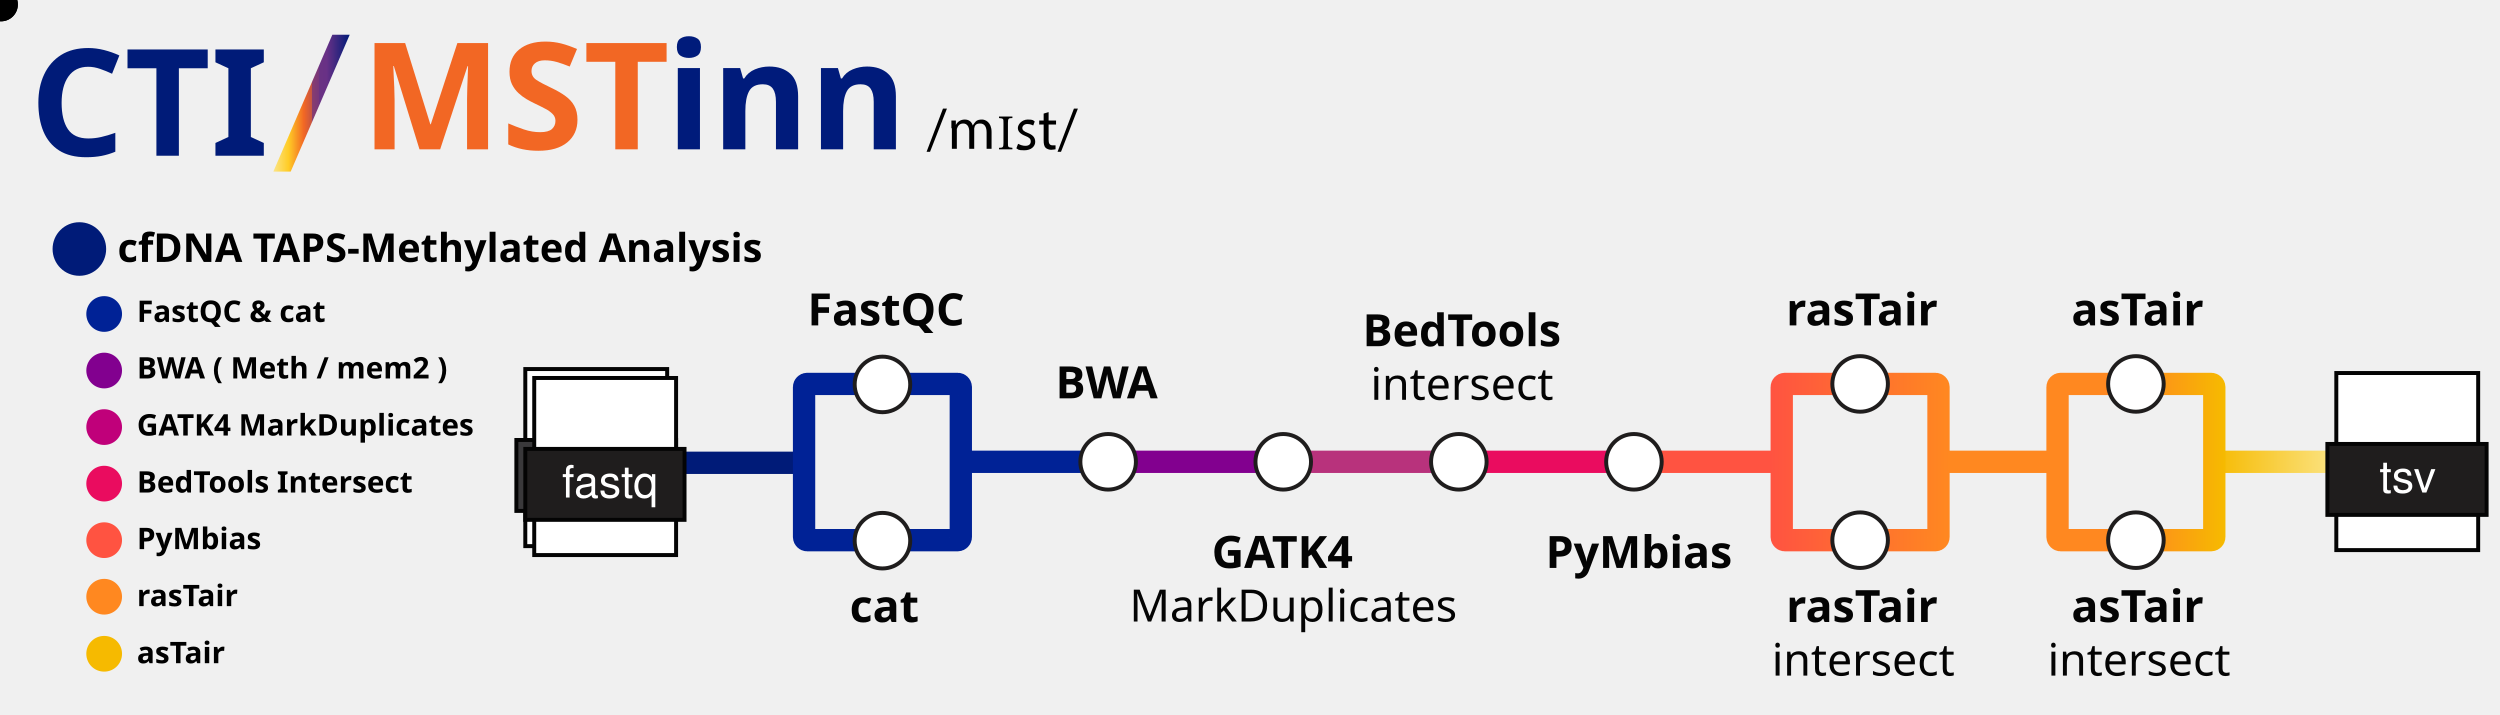
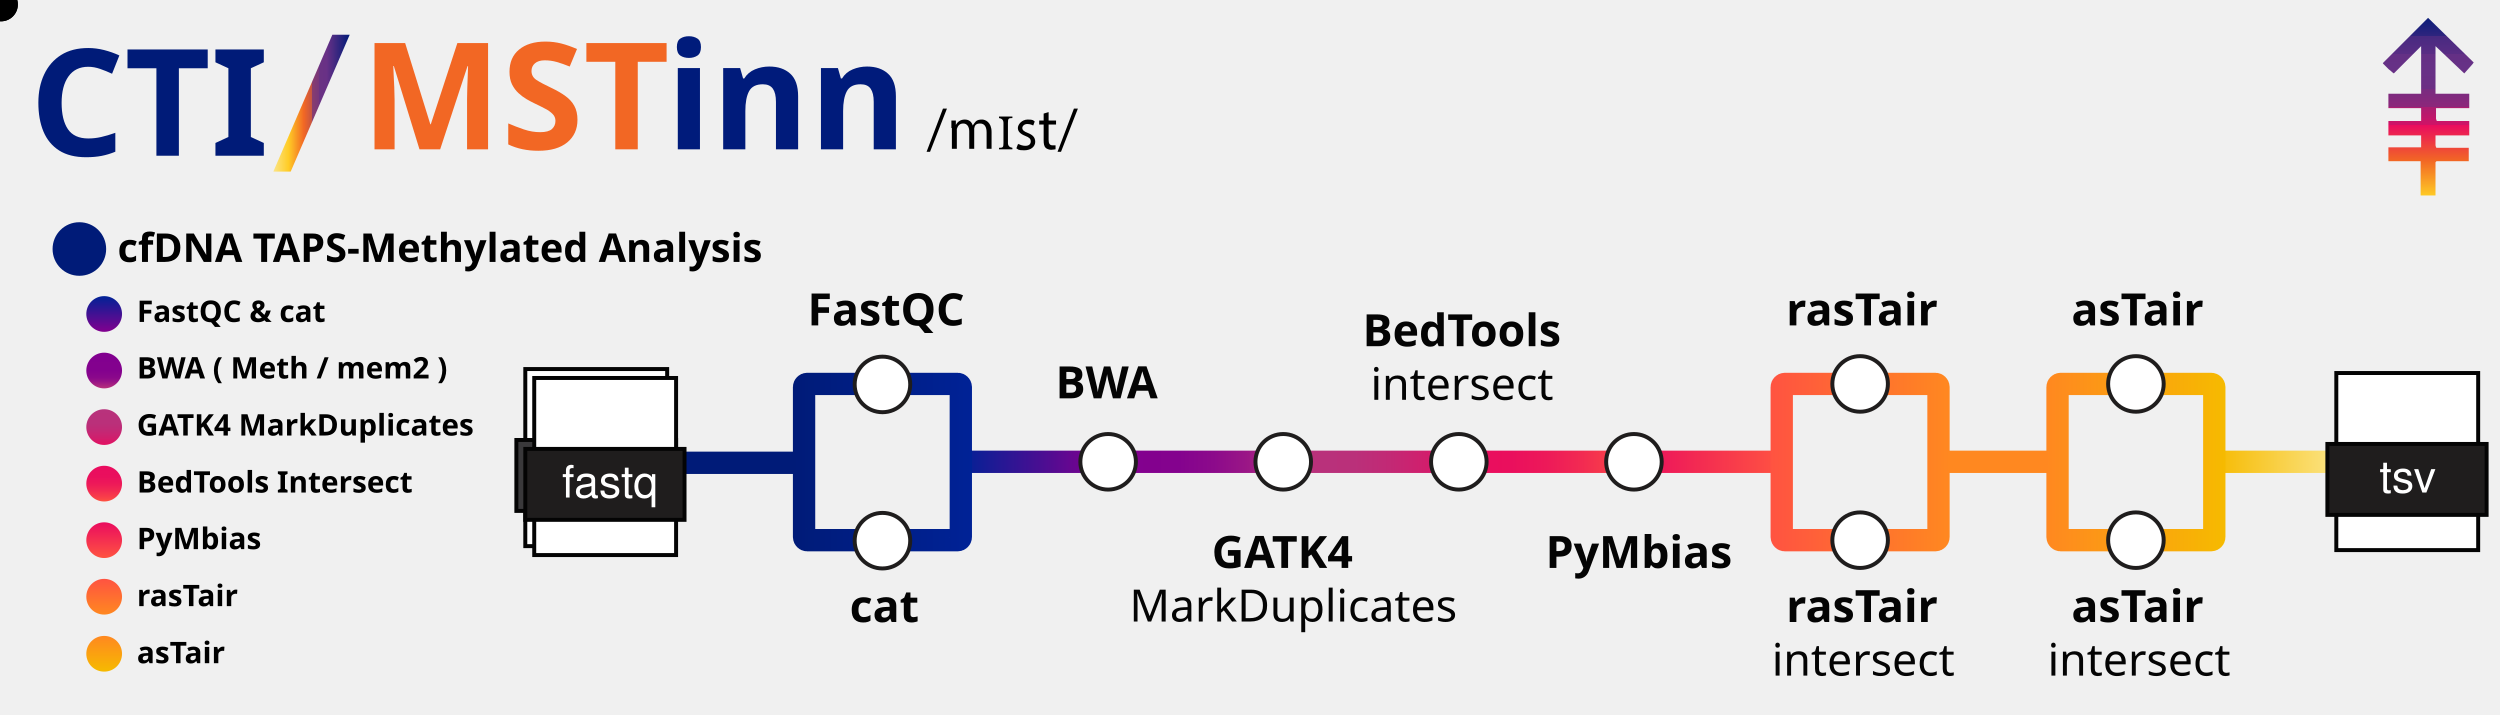
<svg xmlns="http://www.w3.org/2000/svg" id="Layer_1" version="1.1" viewBox="0 0 504 144">
  <defs>
    <style>
      .st0 {
-         fill: #ff8820;
-       }
- 
-       .st1 {
-         fill: #002296;
-       }
- 
-       .st2 {
        stroke: #ff8820;
      }

-       .st2, .st3, .st4, .st5, .st6, .st7, .st8, .st9, .st10, .st11, .st12, .st13, .st14 {
+       .st0, .st1, .st2, .st3, .st4, .st5, .st6, .st7, .st8, .st9, .st10, .st11, .st12, .st13 {
        stroke-miterlimit: 28.4;
      }

-       .st2, .st3, .st5, .st6, .st7, .st8, .st9, .st10, .st11, .st12, .st13, .st14 {
+       .st0, .st2, .st3, .st4, .st5, .st6, .st7, .st8, .st9, .st10, .st11, .st12, .st13 {
        fill: none;
      }

-       .st2, .st3, .st5, .st6, .st9, .st10, .st11, .st12, .st13, .st14 {
+       .st0, .st2, .st3, .st4, .st7, .st8, .st9, .st10, .st11, .st12, .st13 {
        stroke-width: 4.5px;
      }

+       .st14 {
+         fill: url(#linear-gradient2);
+       }
+ 
      .st15 {
+         fill: url(#linear-gradient1);
+       }
+ 
+       .st16 {
        fill: url(#linear-gradient3);
      }

-       .st16 {
+       .st17 {
+         fill: url(#linear-gradient6);
+       }
+ 
+       .st18 {
+         fill: url(#linear-gradient5);
+       }
+ 
+       .st19 {
+         fill: url(#linear-gradient4);
+       }
+ 
+       .st20 {
        font-size: 8px;
      }

-       .st16, .st17, .st18, .st19, .st20, .st21, .st22, .st23, .st24, .st25 {
+       .st20, .st21, .st22, .st23, .st24, .st25, .st26, .st27, .st28, .st29 {
        isolation: isolate;
      }

-       .st16, .st20, .st22, .st23, .st24, .st25 {
+       .st20, .st24, .st26, .st27, .st28, .st29 {
        font-family: MavenPro-Bold, 'Maven Pro';
        font-weight: 700;
      }

+       .st30 {
+         fill: url(#linear-gradient16);
+       }
+ 
+       .st31 {
+         fill: url(#linear-gradient17);
+       }
+ 
+       .st32, .st24 {
+         fill: #001b78;
+       }
+ 
+       .st21 {
+         font-family: MavenPro-Regular, 'Maven Pro';
+       }
+ 
+       .st21, .st22, .st25, .st28 {
+         font-size: 9px;
+       }
+ 
+       .st21, .st25, .st28 {
+         fill: #040404;
+       }
+ 
+       .st1 {
+         stroke: #1f1d1d;
+       }
+ 
+       .st1, .st6, .st33, .st34, .st35 {
+         stroke-width: .8px;
+       }
+ 
+       .st1, .st33, .st22 {
+         fill: #fff;
+       }
+ 
+       .st2 {
+         stroke: url(#linear-gradient7);
+       }
+ 
      .st3 {
-         stroke: #82008f;
-       }
- 
-       .st26, .st20 {
-         fill: #001b78;
-       }
- 
-       .st17 {
-         font-family: MavenPro-Regular, 'Maven Pro';
-       }
- 
-       .st17, .st18, .st21, .st24 {
-         font-size: 9px;
-       }
- 
-       .st17, .st21, .st24 {
-         fill: #040404;
+         stroke: url(#linear-gradient9);
      }

      .st4 {
-         stroke: #1f1d1d;
-       }
- 
-       .st4, .st8, .st27, .st28, .st29 {
-         stroke-width: .8px;
-       }
- 
-       .st4, .st27, .st18 {
-         fill: #fff;
+         stroke: url(#linear-gradient8);
+       }
+ 
+       .st36 {
+         fill: url(#linear-gradient);
      }

      .st5 {
-         stroke: url(#linear-gradient2);
-       }
- 
-       .st6 {
-         stroke: url(#linear-gradient1);
-       }
- 
-       .st30 {
-         fill: #c0007a;
-       }
- 
-       .st7 {
        stroke-width: .7px;
      }

-       .st7, .st8 {
+       .st5, .st6 {
        stroke: #469e4f;
      }

-       .st27, .st28, .st29 {
+       .st33, .st34, .st35 {
        stroke: #040404;
        stroke-miterlimit: 3;
      }

-       .st18 {
+       .st22 {
        font-family: Helvetica, Helvetica;
      }

-       .st31 {
-         fill: #f6ba00;
-       }
- 
-       .st9 {
-         stroke: #b8327c;
-       }
- 
-       .st10 {
+       .st7 {
        stroke: #001b78;
      }

-       .st20, .st22, .st23 {
+       .st24, .st26, .st27 {
        font-size: 30px;
      }

-       .st32 {
-         fill: #82008f;
-       }
- 
-       .st21 {
+       .st25 {
        font-family: MavenPro-SemiBold, 'Maven Pro';
        font-weight: 600;
      }

-       .st22 {
+       .st26 {
        fill: #f26724;
      }

-       .st33 {
-         fill: #ff5341;
+       .st8 {
+         stroke: url(#linear-gradient10);
+       }
+ 
+       .st9 {
+         stroke: url(#linear-gradient15);
+       }
+ 
+       .st10 {
+         stroke: url(#linear-gradient13);
      }

      .st11 {
-         stroke: #ea0c5f;
-       }
- 
-       .st23 {
+         stroke: url(#linear-gradient12);
+       }
+ 
+       .st12 {
+         stroke: url(#linear-gradient11);
+       }
+ 
+       .st13 {
+         stroke: url(#linear-gradient14);
+       }
+ 
+       .st27 {
        fill: #001b7b;
      }

-       .st12 {
-         stroke: #ff5341;
-       }
- 
-       .st25 {
+       .st29 {
        font-size: 6px;
      }

-       .st28 {
+       .st34 {
        fill: #1f1d1d;
      }

-       .st13 {
-         stroke: #002296;
-       }
- 
-       .st14 {
-         stroke: url(#linear-gradient);
-       }
- 
-       .st34 {
-         fill: #ea0c5f;
-       }
- 
-       .st29 {
+       .st35 {
        fill: #3a393b;
      }
    </style>
-     <linearGradient id="linear-gradient" x1="446.3" y1="50.9" x2="471.7" y2="50.9" gradientTransform="translate(0 144) scale(1 -1)" gradientUnits="userSpaceOnUse">
+     <linearGradient id="linear-gradient" x1="21" y1="71.1" x2="21" y2="78.3" gradientUnits="userSpaceOnUse">
+       <stop offset="0" stop-color="#82008f" />
+       <stop offset=".5" stop-color="#83018e" />
+       <stop offset=".7" stop-color="#8a088b" />
+       <stop offset=".8" stop-color="#961287" />
+       <stop offset=".9" stop-color="#a72281" />
+       <stop offset="1" stop-color="#b8327c" />
+     </linearGradient>
+     <linearGradient id="linear-gradient1" x1="21" y1="66.9" x2="21" y2="59.7" gradientUnits="userSpaceOnUse">
+       <stop offset="0" stop-color="#82008f" />
+       <stop offset="1" stop-color="#002296" />
+     </linearGradient>
+     <linearGradient id="linear-gradient2" x1="21" y1="82.5" x2="21" y2="89.7" gradientUnits="userSpaceOnUse">
+       <stop offset="0" stop-color="#b8327c" />
+       <stop offset=".4" stop-color="#ba307a" />
+       <stop offset=".6" stop-color="#c22975" />
+       <stop offset=".8" stop-color="#d01f6d" />
+       <stop offset="1" stop-color="#e41062" />
+       <stop offset="1" stop-color="#ea0c5f" />
+     </linearGradient>
+     <linearGradient id="linear-gradient3" x1="21" y1="93.9" x2="21" y2="101.1" gradientUnits="userSpaceOnUse">
+       <stop offset="0" stop-color="#ea0c5f" />
+       <stop offset=".3" stop-color="#ea0f5d" />
+       <stop offset=".5" stop-color="#ed1959" />
+       <stop offset=".7" stop-color="#f22a52" />
+       <stop offset=".9" stop-color="#f94148" />
+       <stop offset="1" stop-color="#ff5341" />
+     </linearGradient>
+     <linearGradient id="linear-gradient4" x1="21" y1="105.3" x2="21" y2="112.5" gradientUnits="userSpaceOnUse">
+       <stop offset="0" stop-color="#ea0c5f" />
+       <stop offset="1" stop-color="#ff5341" />
+     </linearGradient>
+     <linearGradient id="linear-gradient5" x1="21" y1="116.7" x2="21" y2="123.9" gradientUnits="userSpaceOnUse">
+       <stop offset="0" stop-color="#ff5341" />
+       <stop offset="1" stop-color="#ff8820" />
+     </linearGradient>
+     <linearGradient id="linear-gradient6" x1="21" y1="128.2" x2="21" y2="135.4" gradientUnits="userSpaceOnUse">
+       <stop offset="0" stop-color="#ff8820" />
+       <stop offset="1" stop-color="#f6ba00" />
+     </linearGradient>
+     <linearGradient id="linear-gradient7" x1="193.6" y1="93.1" x2="223.4" y2="93.1" gradientUnits="userSpaceOnUse">
+       <stop offset="0" stop-color="#002296" />
+       <stop offset=".4" stop-color="#361393" />
+       <stop offset=".8" stop-color="#6c0590" />
+       <stop offset="1" stop-color="#82008f" />
+     </linearGradient>
+     <linearGradient id="linear-gradient8" x1="294" y1="93.1" x2="329.4" y2="93.1" gradientUnits="userSpaceOnUse">
+       <stop offset="0" stop-color="#ea0c5f" />
+       <stop offset=".3" stop-color="#ea0f5d" />
+       <stop offset=".5" stop-color="#ed1959" />
+       <stop offset=".7" stop-color="#f22a52" />
+       <stop offset=".9" stop-color="#f94148" />
+       <stop offset="1" stop-color="#ff5341" />
+     </linearGradient>
+     <linearGradient id="linear-gradient9" x1="329.4" y1="93.1" x2="359.2" y2="93.1" gradientUnits="userSpaceOnUse">
+       <stop offset="0" stop-color="#ea0c5f" />
+       <stop offset="1" stop-color="#ff5341" />
+     </linearGradient>
+     <linearGradient id="linear-gradient10" x1="223.4" y1="93.1" x2="258.8" y2="93.1" gradientUnits="userSpaceOnUse">
+       <stop offset="0" stop-color="#82008f" />
+       <stop offset=".4" stop-color="#84028e" />
+       <stop offset=".6" stop-color="#8c0a8b" />
+       <stop offset=".8" stop-color="#9b1786" />
+       <stop offset=".9" stop-color="#af297f" />
+       <stop offset="1" stop-color="#b8327c" />
+     </linearGradient>
+     <linearGradient id="linear-gradient11" x1="159.8" y1="93.2" x2="195.9" y2="93.2" gradientUnits="userSpaceOnUse">
+       <stop offset="0" stop-color="#001b78" />
+       <stop offset="1" stop-color="#002296" />
+     </linearGradient>
+     <linearGradient id="linear-gradient12" x1="446.3" y1="-163.1" x2="471.7" y2="-163.1" gradientTransform="translate(0 -70) scale(1 -1)" gradientUnits="userSpaceOnUse">
      <stop offset="0" stop-color="#f6ba00" />
      <stop offset="1" stop-color="#fbe588" />
    </linearGradient>
-     <linearGradient id="linear-gradient1" x1="412.5" y1="50.8" x2="448.6" y2="50.8" gradientTransform="translate(0 144) scale(1 -1)" gradientUnits="userSpaceOnUse">
+     <linearGradient id="linear-gradient13" x1="412.5" y1="-163.2" x2="448.6" y2="-163.2" gradientTransform="translate(0 -70) scale(1 -1)" gradientUnits="userSpaceOnUse">
      <stop offset="0" stop-color="#ff8820" />
-       <stop offset=".5" stop-color="#ff8820" />
      <stop offset="1" stop-color="#f6ba00" />
    </linearGradient>
-     <linearGradient id="linear-gradient2" x1="356.9" y1="50.8" x2="393" y2="50.8" gradientTransform="translate(0 144) scale(1 -1)" gradientUnits="userSpaceOnUse">
+     <linearGradient id="linear-gradient14" x1="356.9" y1="-163.2" x2="393" y2="-163.2" gradientTransform="translate(0 -70) scale(1 -1)" gradientUnits="userSpaceOnUse">
      <stop offset="0" stop-color="#ff5341" />
      <stop offset="1" stop-color="#ff8820" />
    </linearGradient>
-     <linearGradient id="linear-gradient3" x1="55.1" y1="-219.2" x2="70.5" y2="-219.2" gradientTransform="translate(0 240)" gradientUnits="userSpaceOnUse">
+     <linearGradient id="linear-gradient15" x1="258.9" y1="93.1" x2="294.1" y2="93.1" gradientUnits="userSpaceOnUse">
+       <stop offset="0" stop-color="#b8327c" />
+       <stop offset=".4" stop-color="#ba307a" />
+       <stop offset=".6" stop-color="#c22975" />
+       <stop offset=".8" stop-color="#d01f6d" />
+       <stop offset="1" stop-color="#e41062" />
+       <stop offset="1" stop-color="#ea0c5f" />
+     </linearGradient>
+     <linearGradient id="linear-gradient16" x1="55.1" y1="-5.2" x2="70.5" y2="-5.2" gradientTransform="translate(0 26)" gradientUnits="userSpaceOnUse">
      <stop offset="0" stop-color="#fff" />
      <stop offset="0" stop-color="#fbe588" />
      <stop offset=".2" stop-color="#ffcc25" />
      <stop offset=".4" stop-color="#f26724" />
      <stop offset=".5" stop-color="#c85641" />
      <stop offset=".5" stop-color="#a5495a" />
      <stop offset=".5" stop-color="#8a3e6d" />
      <stop offset=".6" stop-color="#77367b" />
      <stop offset=".6" stop-color="#6b3283" />
      <stop offset=".7" stop-color="#683186" />
      <stop offset="1" stop-color="#001b78" />
    </linearGradient>
+     <linearGradient id="linear-gradient17" x1="489.6" y1="108.4" x2="489.6" y2="144.4" gradientTransform="translate(0 148) scale(1 -1)" gradientUnits="userSpaceOnUse">
+       <stop offset="0" stop-color="#fff" />
+       <stop offset="0" stop-color="#fbe588" />
+       <stop offset="0" stop-color="#ffcc25" />
+       <stop offset=".2" stop-color="#f26724" />
+       <stop offset=".4" stop-color="#ea0c5f" />
+       <stop offset=".4" stop-color="#d01366" />
+       <stop offset=".5" stop-color="#ab1d71" />
+       <stop offset=".5" stop-color="#8d267a" />
+       <stop offset=".6" stop-color="#782c80" />
+       <stop offset=".6" stop-color="#6c2f84" />
+       <stop offset=".7" stop-color="#683186" />
+       <stop offset=".8" stop-color="#643085" />
+       <stop offset=".8" stop-color="#592d84" />
+       <stop offset=".9" stop-color="#472a81" />
+       <stop offset=".9" stop-color="#2d247e" />
+       <stop offset="1" stop-color="#0c1d79" />
+       <stop offset="1" stop-color="#001b78" />
+     </linearGradient>
  </defs>
-   <path id="rect1" class="st32" d="M21,71.1h0c2,0,3.6,1.6,3.6,3.6h0c0,2-1.6,3.6-3.6,3.6h0c-2,0-3.6-1.6-3.6-3.6h0c0-2,1.6-3.6,3.6-3.6Z" />
-   <g id="text1" class="st19">
-     <g class="st19">
-       <g class="st19">
-         <g class="st19">
-           <g class="st19">
-             <text class="st25" transform="translate(27.6 76.3)">
-               <tspan x="0" y="0">BWA ( Meth / mem2 )</tspan>
-             </text>
-           </g>
-         </g>
-       </g>
-     </g>
-   </g>
-   <path id="rect2" class="st1" d="M21,59.7h0c2,0,3.6,1.6,3.6,3.6h0c0,2-1.6,3.6-3.6,3.6h0c-2,0-3.6-1.6-3.6-3.6h0c0-2,1.6-3.6,3.6-3.6Z" />
-   <g id="text2" class="st19">
-     <g class="st19">
-       <g class="st19">
-         <g class="st19">
-           <g class="st19">
-             <text class="st25" transform="translate(27.6 64.9)">
-               <tspan x="0" y="0">FastQC &amp; cat</tspan>
-             </text>
-           </g>
-         </g>
-       </g>
-     </g>
-   </g>
-   <path id="rect3" class="st26" d="M16,44.8h0c3,0,5.4,2.4,5.4,5.4h0c0,3-2.4,5.4-5.4,5.4h0c-3,0-5.4-2.4-5.4-5.4h0c0-3,2.4-5.4,5.4-5.4Z" />
-   <g id="text3" class="st19">
-     <g class="st19">
-       <g class="st19">
-         <g class="st19">
-           <g class="st19">
-             <text class="st16" transform="translate(23.7 52.8)">
-               <tspan x="0" y="0">cfDNA TAPS-Methylated Analysis</tspan>
-             </text>
-           </g>
-         </g>
-       </g>
-     </g>
-   </g>
-   <path id="rect4" class="st30" d="M21,82.5h0c2,0,3.6,1.6,3.6,3.6h0c0,2-1.6,3.6-3.6,3.6h0c-2,0-3.6-1.6-3.6-3.6h0c0-2,1.6-3.6,3.6-3.6Z" />
-   <g id="text4" class="st19">
-     <g class="st19">
-       <g class="st19">
-         <g class="st19">
-           <g class="st19">
-             <text class="st25" transform="translate(27.6 133.7)">
-               <tspan x="0" y="0">asTair</tspan>
-             </text>
-           </g>
-         </g>
-       </g>
-     </g>
-   </g>
-   <path id="rect5" class="st34" d="M21,93.9h0c2,0,3.6,1.6,3.6,3.6h0c0,2-1.6,3.6-3.6,3.6h0c-2,0-3.6-1.6-3.6-3.6h0c0-2,1.6-3.6,3.6-3.6Z" />
-   <g id="text5" class="st19">
-     <g class="st19">
-       <g class="st19">
-         <g class="st19">
-           <g class="st19">
-             <text class="st25" transform="translate(27.6 122.2)">
-               <tspan x="0" y="0">rasTair</tspan>
-             </text>
-           </g>
-         </g>
-       </g>
-     </g>
-   </g>
-   <path id="rect6" class="st33" d="M21,105.3h0c2,0,3.6,1.6,3.6,3.6h0c0,2-1.6,3.6-3.6,3.6h0c-2,0-3.6-1.6-3.6-3.6h0c0-2,1.6-3.6,3.6-3.6Z" />
-   <path id="rect7" class="st0" d="M21,116.7h0c2,0,3.6,1.6,3.6,3.6h0c0,2-1.6,3.6-3.6,3.6h0c-2,0-3.6-1.6-3.6-3.6h0c0-2,1.6-3.6,3.6-3.6Z" />
-   <path id="rect8" class="st31" d="M21,128.2h0c2,0,3.6,1.6,3.6,3.6h0c0,2-1.6,3.6-3.6,3.6h0c-2,0-3.6-1.6-3.6-3.6h0c0-2,1.6-3.6,3.6-3.6h0Z" />
-   <g id="text8" class="st19">
-     <g class="st19">
-       <g class="st19">
-         <g class="st19">
-           <g class="st19">
-             <text class="st25" transform="translate(27.6 110.7)">
-               <tspan x="0" y="0">PyMbias</tspan>
-             </text>
-           </g>
-         </g>
-       </g>
-     </g>
-   </g>
-   <g id="text9" class="st19">
-     <g class="st19">
-       <g class="st19">
-         <g class="st19">
-           <g class="st19">
-             <text class="st25" transform="translate(27.6 99.3)">
-               <tspan x="0" y="0">BedTools Intersect</tspan>
-             </text>
-           </g>
-         </g>
-       </g>
-     </g>
-   </g>
-   <g id="text10" class="st19">
-     <g class="st19">
-       <g class="st19">
-         <g class="st19">
-           <g class="st19">
-             <text class="st25" transform="translate(27.6 87.8)">
-               <tspan x="0" y="0">GATK4 MarkDuplicates</tspan>
-             </text>
-           </g>
-         </g>
-       </g>
-     </g>
-   </g>
-   <path id="path1-5" class="st7" d="M470.5,92.6h-24v14.6h-31.6v-14.7h-24.1v14.8h-31.6v-14.8h-165.5v14.7h-31.6s0-14.8,0-14.7h-23.8" />
-   <path id="path1" class="st8" d="M470.5,92.6h-24v-15.5h-31.6v15.5h-24.1v-15.6h-31.6v15.5h-165.5v-15.5h-31.6s0,15.7,0,15.5h-23.8" />
-   <path id="path2" class="st13" d="M223.4,93.1h-29.8,29.8Z" />
-   <path id="path3" class="st11" d="M329.4,93.1h-35.4,35.4Z" />
-   <path id="path4" class="st12" d="M359.2,93.1h-29.8,29.8Z" />
-   <path id="path5" class="st2" d="M414.8,93.1h-24.1,24.1Z" />
-   <path id="path6" class="st10" d="M162.2,93.3h-25.9,25.9Z" />
-   <path id="path7" class="st3" d="M258.8,93.1h-35.4,35.4Z" />
-   <path id="path8" class="st13" d="M162.7,77.4h30.4c.3,0,.6.3.6.6v30.3c0,.3-.3.6-.6.6h-30.4c-.3,0-.6-.3-.6-.6v-30.3c0-.3.3-.6.6-.6Z" />
-   <path id="path9" class="st14" d="M471.7,93.1h-25.4,25.4Z" />
-   <path id="path10" class="st6" d="M415.4,77.4h30.4c.3,0,.6.3.6.6v30.3c0,.3-.3.6-.6.6h-30.4c-.3,0-.6-.3-.6-.6v-30.3c0-.3.3-.6.6-.6h0Z" />
-   <g id="text10-2" class="st19">
-     <g id="g2" class="st19">
-       <g id="text1-3" class="st19">
-         <g class="st19">
-           <g class="st19">
-             <g class="st19">
-               <g class="st19">
-                 <text class="st21" transform="translate(162.8 65.6)">
-                   <tspan x="0" y="0">FastQC</tspan>
-                 </text>
-               </g>
-             </g>
-           </g>
-         </g>
-       </g>
-     </g>
-   </g>
-   <g id="text14" class="st19">
-     <g id="g3" class="st19">
-       <g id="text2-9" class="st19">
-         <g class="st19">
-           <g class="st19">
-             <g class="st19">
-               <g class="st19">
-                 <text class="st21" transform="translate(274.7 69.8)">
-                   <tspan x="0" y="0">BedTools</tspan>
-                 </text>
-               </g>
-             </g>
-           </g>
-         </g>
-       </g>
-     </g>
-     <g id="g4" class="st19">
-       <g id="text3-0" class="st19">
-         <g class="st19">
-           <g class="st19">
-             <g class="st19">
-               <g class="st19">
-                 <text class="st17" transform="translate(276.3 80.6)">
-                   <tspan x="0" y="0">intersect</tspan>
-                 </text>
-               </g>
-             </g>
-           </g>
-         </g>
-       </g>
-     </g>
-   </g>
-   <g id="text19" class="st19">
-     <g id="g7" class="st19">
-       <g id="text6" class="st19">
-         <g class="st19">
-           <g class="st19">
-             <g class="st19">
-               <g class="st19">
-                 <text class="st21" transform="translate(360.1 65.6)">
+   <path id="rect1" class="st36" d="M21,71.1h0c2,0,3.6,1.6,3.6,3.6h0c0,2-1.6,3.6-3.6,3.6h0c-2,0-3.6-1.6-3.6-3.6h0c0-2,1.6-3.6,3.6-3.6Z" />
+   <g id="text1" class="st23">
+     <g class="st23">
+       <g class="st23">
+         <g class="st23">
+           <g class="st23">
+             <g class="st23">
+               <g class="st23">
+                 <text class="st29" transform="translate(27.6 76.3)">
+                   <tspan x="0" y="0">BWA ( Meth / mem2 )</tspan>
+                 </text>
+               </g>
+             </g>
+           </g>
+         </g>
+       </g>
+     </g>
+   </g>
+   <path id="rect2" class="st15" d="M21,59.7h0c2,0,3.6,1.6,3.6,3.6h0c0,2-1.6,3.6-3.6,3.6h0c-2,0-3.6-1.6-3.6-3.6h0c0-2,1.6-3.6,3.6-3.6Z" />
+   <g id="text2" class="st23">
+     <g class="st23">
+       <g class="st23">
+         <g class="st23">
+           <g class="st23">
+             <g class="st23">
+               <g class="st23">
+                 <text class="st29" transform="translate(27.6 64.9)">
+                   <tspan x="0" y="0">FastQC &amp; cat</tspan>
+                 </text>
+               </g>
+             </g>
+           </g>
+         </g>
+       </g>
+     </g>
+   </g>
+   <path id="rect3" class="st32" d="M16,44.8h0c3,0,5.4,2.4,5.4,5.4h0c0,3-2.4,5.4-5.4,5.4h0c-3,0-5.4-2.4-5.4-5.4h0c0-3,2.4-5.4,5.4-5.4Z" />
+   <g id="text3" class="st23">
+     <g class="st23">
+       <g class="st23">
+         <g class="st23">
+           <g class="st23">
+             <g class="st23">
+               <g class="st23">
+                 <text class="st20" transform="translate(23.7 52.8)">
+                   <tspan x="0" y="0">cfDNA TAPS-Methylated Analysis</tspan>
+                 </text>
+               </g>
+             </g>
+           </g>
+         </g>
+       </g>
+     </g>
+   </g>
+   <path id="rect4" class="st14" d="M21,82.5h0c2,0,3.6,1.6,3.6,3.6h0c0,2-1.6,3.6-3.6,3.6h0c-2,0-3.6-1.6-3.6-3.6h0c0-2,1.6-3.6,3.6-3.6Z" />
+   <g id="text4" class="st23">
+     <g class="st23">
+       <g class="st23">
+         <g class="st23">
+           <g class="st23">
+             <g class="st23">
+               <g class="st23">
+                 <text class="st29" transform="translate(27.6 133.7)">
+                   <tspan x="0" y="0">asTair</tspan>
+                 </text>
+               </g>
+             </g>
+           </g>
+         </g>
+       </g>
+     </g>
+   </g>
+   <path id="rect5" class="st16" d="M21,93.9h0c2,0,3.6,1.6,3.6,3.6h0c0,2-1.6,3.6-3.6,3.6h0c-2,0-3.6-1.6-3.6-3.6h0c0-2,1.6-3.6,3.6-3.6Z" />
+   <g id="text5" class="st23">
+     <g class="st23">
+       <g class="st23">
+         <g class="st23">
+           <g class="st23">
+             <g class="st23">
+               <g class="st23">
+                 <text class="st29" transform="translate(27.6 122.2)">
                  <tspan x="0" y="0">rasTair</tspan>
                </text>
              </g>
            </g>
          </g>
        </g>
      </g>
    </g>
  </g>
-   <g id="text20" class="st19">
-     <g id="g8" class="st19">
-       <g id="text7" class="st19">
-         <g class="st19">
-           <g class="st19">
-             <g class="st19">
-               <g class="st19">
-                 <text class="st21" transform="translate(171.3 125.4)">
-                   <tspan x="0" y="0">cat</tspan>
-                 </text>
+   <path id="rect6" class="st19" d="M21,105.3h0c2,0,3.6,1.6,3.6,3.6h0c0,2-1.6,3.6-3.6,3.6h0c-2,0-3.6-1.6-3.6-3.6h0c0-2,1.6-3.6,3.6-3.6Z" />
+   <path id="rect7" class="st18" d="M21,116.7h0c2,0,3.6,1.6,3.6,3.6h0c0,2-1.6,3.6-3.6,3.6h0c-2,0-3.6-1.6-3.6-3.6h0c0-2,1.6-3.6,3.6-3.6Z" />
+   <path id="rect8" class="st17" d="M21,128.2h0c2,0,3.6,1.6,3.6,3.6h0c0,2-1.6,3.6-3.6,3.6h0c-2,0-3.6-1.6-3.6-3.6h0c0-2,1.6-3.6,3.6-3.6h0Z" />
+   <g id="text8" class="st23">
+     <g class="st23">
+       <g class="st23">
+         <g class="st23">
+           <g class="st23">
+             <g class="st23">
+               <g class="st23">
+                 <text class="st29" transform="translate(27.6 110.7)">
+                   <tspan x="0" y="0">PyMbias</tspan>
+                 </text>
+               </g>
+             </g>
+           </g>
+         </g>
+       </g>
+     </g>
+   </g>
+   <g id="text9" class="st23">
+     <g class="st23">
+       <g class="st23">
+         <g class="st23">
+           <g class="st23">
+             <g class="st23">
+               <g class="st23">
+                 <text class="st29" transform="translate(27.6 99.3)">
+                   <tspan x="0" y="0">BedTools Intersect</tspan>
+                 </text>
+               </g>
+             </g>
+           </g>
+         </g>
+       </g>
+     </g>
+   </g>
+   <g id="text10" class="st23">
+     <g class="st23">
+       <g class="st23">
+         <g class="st23">
+           <g class="st23">
+             <g class="st23">
+               <g class="st23">
+                 <text class="st29" transform="translate(27.6 87.8)">
+                   <tspan x="0" y="0">GATK4 MarkDuplicates</tspan>
+                 </text>
+               </g>
+             </g>
+           </g>
+         </g>
+       </g>
+     </g>
+   </g>
+   <path id="path1-5" class="st5" d="M470.5,92.6h-24v14.6h-31.6v-14.7h-24.1v14.8h-31.6v-14.8h-165.5v14.7h-31.6s0-14.8,0-14.7h-23.8" />
+   <path id="path1" class="st6" d="M470.5,92.6h-24v-15.5h-31.6v15.5h-24.1v-15.6h-31.6v15.5h-165.5v-15.5h-31.6s0,15.7,0,15.5h-23.8" />
+   <path id="path2" class="st2" d="M223.4,93.1h-29.8,29.8Z" />
+   <path id="path3" class="st4" d="M329.4,93.1h-35.4,35.4Z" />
+   <path id="path4" class="st3" d="M359.2,93.1h-29.8,29.8Z" />
+   <path id="path5" class="st0" d="M414.8,93.1h-24.1,24.1Z" />
+   <path id="path6" class="st7" d="M162.2,93.3h-25.9,25.9Z" />
+   <path id="path7" class="st8" d="M258.8,93.1h-35.4,35.4Z" />
+   <path id="path8" class="st12" d="M162.7,77.4h30.4c.3,0,.6.3.6.6v30.3c0,.3-.3.6-.6.6h-30.4c-.3,0-.6-.3-.6-.6v-30.3c0-.3.3-.6.6-.6Z" />
+   <path id="path9" class="st11" d="M471.7,93.1h-25.4,25.4Z" />
+   <path id="path10" class="st10" d="M415.4,77.4h30.4c.3,0,.6.3.6.6v30.3c0,.3-.3.6-.6.6h-30.4c-.3,0-.6-.3-.6-.6v-30.3c0-.3.3-.6.6-.6h0Z" />
+   <g id="text10-2" class="st23">
+     <g id="g2" class="st23">
+       <g id="text1-3" class="st23">
+         <g class="st23">
+           <g class="st23">
+             <g class="st23">
+               <g class="st23">
+                 <g class="st23">
+                   <g class="st23">
+                     <text class="st25" transform="translate(162.8 65.6)">
+                       <tspan x="0" y="0">FastQC</tspan>
+                     </text>
+                   </g>
+                 </g>
+               </g>
+             </g>
+           </g>
+         </g>
+       </g>
+     </g>
+   </g>
+   <g id="text14" class="st23">
+     <g id="g3" class="st23">
+       <g id="text2-9" class="st23">
+         <g class="st23">
+           <g class="st23">
+             <g class="st23">
+               <g class="st23">
+                 <g class="st23">
+                   <g class="st23">
+                     <text class="st25" transform="translate(274.7 69.8)">
+                       <tspan x="0" y="0">BedTools</tspan>
+                     </text>
+                   </g>
+                 </g>
+               </g>
+             </g>
+           </g>
+         </g>
+       </g>
+     </g>
+     <g id="g4" class="st23">
+       <g id="text3-0" class="st23">
+         <g class="st23">
+           <g class="st23">
+             <g class="st23">
+               <g class="st23">
+                 <g class="st23">
+                   <g class="st23">
+                     <text class="st21" transform="translate(276.3 80.6)">
+                       <tspan x="0" y="0">intersect</tspan>
+                     </text>
+                   </g>
+                 </g>
+               </g>
+             </g>
+           </g>
+         </g>
+       </g>
+     </g>
+   </g>
+   <g id="text19" class="st23">
+     <g id="g7" class="st23">
+       <g id="text6" class="st23">
+         <g class="st23">
+           <g class="st23">
+             <g class="st23">
+               <g class="st23">
+                 <g class="st23">
+                   <g class="st23">
+                     <text class="st25" transform="translate(360.1 65.6)">
+                       <tspan x="0" y="0">rasTair</tspan>
+                     </text>
+                   </g>
+                 </g>
+               </g>
+             </g>
+           </g>
+         </g>
+       </g>
+     </g>
+   </g>
+   <g id="text20" class="st23">
+     <g id="g8" class="st23">
+       <g id="text7" class="st23">
+         <g class="st23">
+           <g class="st23">
+             <g class="st23">
+               <g class="st23">
+                 <g class="st23">
+                   <g class="st23">
+                     <text class="st25" transform="translate(171.3 125.4)">
+                       <tspan x="0" y="0">cat</tspan>
+                     </text>
+                   </g>
+                 </g>
              </g>
            </g>
          </g>
        </g>
      </g>
    </g>
  </g>
  <g id="g24">
    <g id="g23">
-       <rect id="rect20" class="st27" x="105.9" y="74.4" width="28.6" height="35.7" />
-       <rect id="rect21" class="st29" x="104.1" y="88.7" width="32.2" height="14.3" />
-       <rect id="rect22" class="st27" x="107.7" y="76.2" width="28.6" height="35.7" />
-       <rect id="rect23" class="st28" x="105.9" y="90.5" width="32.1" height="14.3" />
-     </g>
-     <g id="text23" class="st19">
-       <g id="g9" class="st19">
-         <g id="text8-9" class="st19">
-           <g class="st19">
-             <g class="st19">
-               <g class="st19">
-                 <g class="st19">
-                   <text class="st18" transform="translate(113.3 100.3)">
-                     <tspan x="0" y="0">fastq</tspan>
-                   </text>
-                 </g>
-               </g>
-             </g>
-           </g>
-         </g>
-       </g>
-     </g>
-   </g>
-   <path id="path27" class="st5" d="M359.8,77.4h30.4c.3,0,.6.3.6.6v30.3c0,.3-.3.6-.6.6h-30.4c-.3,0-.6-.3-.6-.6v-30.3c0-.3.3-.6.6-.6h0Z" />
-   <g id="text32" class="st19">
-     <g id="g10" class="st19">
-       <g id="text9-6" class="st19">
-         <g class="st19">
-           <g class="st19">
-             <g class="st19">
-               <g class="st19">
-                 <text class="st21" transform="translate(360.1 125.4)">
-                   <tspan x="0" y="0">rasTair</tspan>
-                 </text>
-               </g>
-             </g>
-           </g>
-         </g>
-       </g>
-     </g>
-     <g id="g11" class="st19">
-       <g id="text11" class="st19">
-         <g class="st19">
-           <g class="st19">
-             <g class="st19">
-               <g class="st19">
-                 <text class="st17" transform="translate(357.2 136.2)">
-                   <tspan x="0" y="0">intersect</tspan>
-                 </text>
-               </g>
-             </g>
-           </g>
-         </g>
-       </g>
-     </g>
-   </g>
-   <g id="text33" class="st19">
-     <g id="g12" class="st19">
-       <g id="text12" class="st19">
-         <g class="st19">
-           <g class="st19">
-             <g class="st19">
-               <g class="st19">
-                 <text class="st21" transform="translate(417.6 65.6)">
-                   <tspan x="0" y="0">asTair</tspan>
-                 </text>
-               </g>
-             </g>
-           </g>
-         </g>
-       </g>
-     </g>
-   </g>
-   <g id="text37" class="st19">
-     <g id="g13" class="st19">
-       <g id="text13" class="st19">
-         <g class="st19">
-           <g class="st19">
-             <g class="st19">
-               <g class="st19">
-                 <text class="st21" transform="translate(417.6 125.4)">
-                   <tspan x="0" y="0">asTair</tspan>
-                 </text>
-               </g>
-             </g>
-           </g>
-         </g>
-       </g>
-     </g>
-     <g id="g15" class="st19">
-       <g id="text15" class="st19">
-         <g class="st19">
-           <g class="st19">
-             <g class="st19">
-               <g class="st19">
-                 <text class="st17" transform="translate(412.8 136.2)">
-                   <tspan x="0" y="0">intersect</tspan>
-                 </text>
+       <rect id="rect20" class="st33" x="105.9" y="74.4" width="28.6" height="35.7" />
+       <rect id="rect21" class="st35" x="104.1" y="88.7" width="32.2" height="14.3" />
+       <rect id="rect22" class="st33" x="107.7" y="76.2" width="28.6" height="35.7" />
+       <rect id="rect23" class="st34" x="105.9" y="90.5" width="32.1" height="14.3" />
+     </g>
+     <g id="text23" class="st23">
+       <g id="g9" class="st23">
+         <g id="text8-9" class="st23">
+           <g class="st23">
+             <g class="st23">
+               <g class="st23">
+                 <g class="st23">
+                   <g class="st23">
+                     <g class="st23">
+                       <text class="st22" transform="translate(113.3 100.3)">
+                         <tspan x="0" y="0">fastq</tspan>
+                       </text>
+                     </g>
+                   </g>
+                 </g>
+               </g>
+             </g>
+           </g>
+         </g>
+       </g>
+     </g>
+   </g>
+   <path id="path27" class="st13" d="M359.8,77.4h30.4c.3,0,.6.3.6.6v30.3c0,.3-.3.6-.6.6h-30.4c-.3,0-.6-.3-.6-.6v-30.3c0-.3.3-.6.6-.6h0Z" />
+   <g id="text32" class="st23">
+     <g id="g10" class="st23">
+       <g id="text9-6" class="st23">
+         <g class="st23">
+           <g class="st23">
+             <g class="st23">
+               <g class="st23">
+                 <g class="st23">
+                   <g class="st23">
+                     <text class="st25" transform="translate(360.1 125.4)">
+                       <tspan x="0" y="0">rasTair</tspan>
+                     </text>
+                   </g>
+                 </g>
+               </g>
+             </g>
+           </g>
+         </g>
+       </g>
+     </g>
+     <g id="g11" class="st23">
+       <g id="text11" class="st23">
+         <g class="st23">
+           <g class="st23">
+             <g class="st23">
+               <g class="st23">
+                 <g class="st23">
+                   <g class="st23">
+                     <text class="st21" transform="translate(357.2 136.2)">
+                       <tspan x="0" y="0">intersect</tspan>
+                     </text>
+                   </g>
+                 </g>
+               </g>
+             </g>
+           </g>
+         </g>
+       </g>
+     </g>
+   </g>
+   <g id="text33" class="st23">
+     <g id="g12" class="st23">
+       <g id="text12" class="st23">
+         <g class="st23">
+           <g class="st23">
+             <g class="st23">
+               <g class="st23">
+                 <g class="st23">
+                   <g class="st23">
+                     <text class="st25" transform="translate(417.6 65.6)">
+                       <tspan x="0" y="0">asTair</tspan>
+                     </text>
+                   </g>
+                 </g>
+               </g>
+             </g>
+           </g>
+         </g>
+       </g>
+     </g>
+   </g>
+   <g id="text37" class="st23">
+     <g id="g13" class="st23">
+       <g id="text13" class="st23">
+         <g class="st23">
+           <g class="st23">
+             <g class="st23">
+               <g class="st23">
+                 <g class="st23">
+                   <g class="st23">
+                     <text class="st25" transform="translate(417.6 125.4)">
+                       <tspan x="0" y="0">asTair</tspan>
+                     </text>
+                   </g>
+                 </g>
+               </g>
+             </g>
+           </g>
+         </g>
+       </g>
+     </g>
+     <g id="g15" class="st23">
+       <g id="text15" class="st23">
+         <g class="st23">
+           <g class="st23">
+             <g class="st23">
+               <g class="st23">
+                 <g class="st23">
+                   <g class="st23">
+                     <text class="st21" transform="translate(412.8 136.2)">
+                       <tspan x="0" y="0">intersect</tspan>
+                     </text>
+                   </g>
+                 </g>
              </g>
            </g>
          </g>
        </g>
      </g>
    </g>
  </g>
  <g>
-     <rect id="rect39" class="st27" x="471" y="75.2" width="28.6" height="35.7" />
-     <rect id="rect40" class="st28" x="469.2" y="89.5" width="32.1" height="14.3" />
-     <g id="text40" class="st19">
-       <g id="g16" class="st19">
-         <g id="text16" class="st19">
-           <g class="st19">
-             <g class="st19">
-               <g class="st19">
-                 <g class="st19">
-                   <text class="st18" transform="translate(479.7 99.3)">
-                     <tspan x="0" y="0">tsv</tspan>
-                   </text>
-                 </g>
-               </g>
-             </g>
-           </g>
-         </g>
-       </g>
-     </g>
-   </g>
-   <g id="text42" class="st19">
-     <g id="g17" class="st19">
-       <g id="text17" class="st19">
-         <g class="st19">
-           <g class="st19">
-             <g class="st19">
-               <g class="st19">
-                 <text class="st21" transform="translate(311.6 114.5)">
-                   <tspan x="0" y="0">PyMbias</tspan>
-                 </text>
+     <rect id="rect39" class="st33" x="471" y="75.2" width="28.6" height="35.7" />
+     <rect id="rect40" class="st34" x="469.2" y="89.5" width="32.1" height="14.3" />
+     <g id="text40" class="st23">
+       <g id="g16" class="st23">
+         <g id="text16" class="st23">
+           <g class="st23">
+             <g class="st23">
+               <g class="st23">
+                 <g class="st23">
+                   <g class="st23">
+                     <g class="st23">
+                       <text class="st22" transform="translate(479.7 99.3)">
+                         <tspan x="0" y="0">tsv</tspan>
+                       </text>
+                     </g>
+                   </g>
+                 </g>
+               </g>
+             </g>
+           </g>
+         </g>
+       </g>
+     </g>
+   </g>
+   <g id="text42" class="st23">
+     <g id="g17" class="st23">
+       <g id="text17" class="st23">
+         <g class="st23">
+           <g class="st23">
+             <g class="st23">
+               <g class="st23">
+                 <g class="st23">
+                   <g class="st23">
+                     <text class="st25" transform="translate(311.6 114.5)">
+                       <tspan x="0" y="0">PyMbias</tspan>
+                     </text>
+                   </g>
+                 </g>
              </g>
            </g>
          </g>
        </g>
      </g>
    </g>
  </g>
  <path id="path42" class="st9" d="M294.1,93.1h-35.2,35.2Z" />
-   <g id="text47" class="st19">
-     <g id="g21" class="st19">
-       <g id="text21" class="st19">
-         <g class="st19">
-           <g class="st19">
-             <g class="st19">
-               <g class="st19">
-                 <text class="st21" transform="translate(244.3 114.5)">
-                   <tspan x="0" y="0">GATK4</tspan>
-                 </text>
-               </g>
-             </g>
-           </g>
-         </g>
-       </g>
-     </g>
-     <g id="g22" class="st19">
-       <g id="text22" class="st19">
-         <g class="st19">
-           <g class="st19">
-             <g class="st19">
-               <g class="st19">
-                 <text class="st17" transform="translate(227.7 125.3)">
-                   <tspan x="0" y="0">MarkDuplicates</tspan>
-                 </text>
+   <g id="text47" class="st23">
+     <g id="g21" class="st23">
+       <g id="text21" class="st23">
+         <g class="st23">
+           <g class="st23">
+             <g class="st23">
+               <g class="st23">
+                 <g class="st23">
+                   <g class="st23">
+                     <text class="st25" transform="translate(244.3 114.5)">
+                       <tspan x="0" y="0">GATK4</tspan>
+                     </text>
+                   </g>
+                 </g>
+               </g>
+             </g>
+           </g>
+         </g>
+       </g>
+     </g>
+     <g id="g22" class="st23">
+       <g id="text22" class="st23">
+         <g class="st23">
+           <g class="st23">
+             <g class="st23">
+               <g class="st23">
+                 <g class="st23">
+                   <g class="st23">
+                     <text class="st21" transform="translate(227.7 125.3)">
+                       <tspan x="0" y="0">MarkDuplicates</tspan>
+                     </text>
+                   </g>
+                 </g>
              </g>
            </g>
          </g>
        </g>
      </g>
    </g>
  </g>
  <circle id="circle61" cx=".2" cy=".9" r="3.4">
    <animateMotion accumulate="none" additive="replace" begin="0s" calcMode="paced" dur="10s" fill="remove" keyPoints="1;0" keyTimes="0;1" repeatCount="indefinite" restart="always">
      <mpath href="#path1" />
    </animateMotion>
  </circle>
  <circle id="circle62" cx=".2" cy=".9" r="3.4">
    <animateMotion accumulate="none" additive="replace" begin="0s" calcMode="paced" dur="10s" fill="remove" keyPoints="1;0" keyTimes="0;1" repeatCount="indefinite" restart="always">
      <mpath href="#path1-5" />
    </animateMotion>
  </circle>
-   <g id="g6" class="st19">
-     <g id="text4-6" class="st19">
-       <g class="st19">
-         <g class="st19">
-           <g class="st19">
-             <g class="st19">
-               <text class="st24" transform="translate(212.8 80.3)">
-                 <tspan x="0" y="0">BWA</tspan>
-               </text>
+   <g id="g6" class="st23">
+     <g id="text4-6" class="st23">
+       <g class="st23">
+         <g class="st23">
+           <g class="st23">
+             <g class="st23">
+               <g class="st23">
+                 <g class="st23">
+                   <text class="st28" transform="translate(212.8 80.3)">
+                     <tspan x="0" y="0">BWA</tspan>
+                   </text>
+                 </g>
+               </g>
            </g>
          </g>
        </g>
      </g>
    </g>
  </g>
  <g>
-     <polygon class="st15" points="70.5 7 58.6 34.6 55.1 34.6 67 7 70.5 7" />
-     <g class="st19">
-       <g class="st19">
-         <g class="st19">
-           <g class="st19">
-             <text class="st20" transform="translate(6 31.4)">
-               <tspan x="0" y="0">CTI</tspan>
-             </text>
-           </g>
-         </g>
-       </g>
-     </g>
-     <g class="st19">
-       <g class="st19">
-         <g class="st19">
-           <g class="st19">
-             <text class="st23" transform="translate(134.3 30.1)">
-               <tspan x="0" y="0">inn</tspan>
-             </text>
-           </g>
-         </g>
-       </g>
-     </g>
-     <g class="st19">
-       <g class="st19">
-         <g class="st19">
-           <g class="st19">
-             <g class="st19">
-               <text class="st22" transform="translate(72.8 30.1)">
-                 <tspan x="0" y="0">MST</tspan>
-               </text>
-             </g>
-           </g>
-         </g>
-       </g>
-     </g>
-   </g>
-   <path id="rect25" class="st4" d="M177.9,71.9h0c3.1,0,5.6,2.5,5.6,5.6h0c0,3.1-2.5,5.6-5.6,5.6h0c-3.1,0-5.6-2.5-5.6-5.6h0c0-3.1,2.5-5.6,5.6-5.6Z" />
-   <path id="rect24" class="st4" d="M177.9,103.4h0c3.1,0,5.6,2.5,5.6,5.6h0c0,3.1-2.5,5.6-5.6,5.6h0c-3.1,0-5.6-2.5-5.6-5.6h0c0-3.1,2.5-5.6,5.6-5.6Z" />
-   <path id="rect41" class="st4" d="M223.4,87.5h0c3.1,0,5.6,2.5,5.6,5.6h0c0,3.1-2.5,5.6-5.6,5.6h0c-3.1,0-5.6-2.5-5.6-5.6h0c0-3.1,2.5-5.6,5.6-5.6Z" />
-   <path id="rect43" class="st4" d="M258.7,87.5h0c3.1,0,5.6,2.5,5.6,5.6h0c0,3.1-2.5,5.6-5.6,5.6h0c-3.1,0-5.6-2.5-5.6-5.6h0c0-3.1,2.5-5.6,5.6-5.6Z" />
-   <path id="rect44" class="st4" d="M294.1,87.5h0c3.1,0,5.6,2.5,5.6,5.6h0c0,3.1-2.5,5.6-5.6,5.6h0c-3.1,0-5.6-2.5-5.6-5.6h0c0-3.1,2.5-5.6,5.6-5.6Z" />
-   <path id="rect42" class="st4" d="M329.4,87.5h0c3.1,0,5.6,2.5,5.6,5.6h0c0,3.1-2.5,5.6-5.6,5.6h0c-3.1,0-5.6-2.5-5.6-5.6h0c0-3.1,2.5-5.6,5.6-5.6Z" />
-   <path id="rect28" class="st4" d="M375,71.8h0c3.1,0,5.6,2.5,5.6,5.6h0c0,3.1-2.5,5.6-5.6,5.6h0c-3.1,0-5.6-2.5-5.6-5.6h0c0-3.1,2.5-5.6,5.6-5.6Z" />
-   <path id="rect26" class="st4" d="M430.6,71.8h0c3.1,0,5.6,2.5,5.6,5.6h0c0,3.1-2.5,5.6-5.6,5.6h0c-3.1,0-5.6-2.5-5.6-5.6h0c0-3.1,2.5-5.6,5.6-5.6Z" />
-   <path id="rect27" class="st4" d="M430.6,103.3h0c3.1,0,5.6,2.5,5.6,5.6h0c0,3.1-2.5,5.6-5.6,5.6h0c-3.1,0-5.6-2.5-5.6-5.6h0c0-3.1,2.5-5.6,5.6-5.6Z" />
-   <path id="rect29" class="st4" d="M375,103.3h0c3.1,0,5.6,2.5,5.6,5.6h0c0,3.1-2.5,5.6-5.6,5.6h0c-3.1,0-5.6-2.5-5.6-5.6h0c0-3.1,2.5-5.6,5.6-5.6Z" />
+     <polygon class="st30" points="70.5 7 58.6 34.6 55.1 34.6 67 7 70.5 7" />
+     <g class="st23">
+       <g class="st23">
+         <g class="st23">
+           <g class="st23">
+             <g class="st23">
+               <g class="st23">
+                 <text class="st24" transform="translate(6 31.4)">
+                   <tspan x="0" y="0">CTI</tspan>
+                 </text>
+               </g>
+             </g>
+           </g>
+         </g>
+       </g>
+     </g>
+     <g class="st23">
+       <g class="st23">
+         <g class="st23">
+           <g class="st23">
+             <g class="st23">
+               <g class="st23">
+                 <text class="st27" transform="translate(134.3 30.1)">
+                   <tspan x="0" y="0">inn</tspan>
+                 </text>
+               </g>
+             </g>
+           </g>
+         </g>
+       </g>
+     </g>
+     <g class="st23">
+       <g class="st23">
+         <g class="st23">
+           <g class="st23">
+             <g class="st23">
+               <g class="st23">
+                 <g class="st23">
+                   <text class="st26" transform="translate(72.8 30.1)">
+                     <tspan x="0" y="0">MST</tspan>
+                   </text>
+                 </g>
+               </g>
+             </g>
+           </g>
+         </g>
+       </g>
+     </g>
+   </g>
+   <path id="rect25" class="st1" d="M177.9,71.9h0c3.1,0,5.6,2.5,5.6,5.6h0c0,3.1-2.5,5.6-5.6,5.6h0c-3.1,0-5.6-2.5-5.6-5.6h0c0-3.1,2.5-5.6,5.6-5.6Z" />
+   <path id="rect24" class="st1" d="M177.9,103.4h0c3.1,0,5.6,2.5,5.6,5.6h0c0,3.1-2.5,5.6-5.6,5.6h0c-3.1,0-5.6-2.5-5.6-5.6h0c0-3.1,2.5-5.6,5.6-5.6Z" />
+   <path id="rect41" class="st1" d="M223.4,87.5h0c3.1,0,5.6,2.5,5.6,5.6h0c0,3.1-2.5,5.6-5.6,5.6h0c-3.1,0-5.6-2.5-5.6-5.6h0c0-3.1,2.5-5.6,5.6-5.6Z" />
+   <path id="rect43" class="st1" d="M258.7,87.5h0c3.1,0,5.6,2.5,5.6,5.6h0c0,3.1-2.5,5.6-5.6,5.6h0c-3.1,0-5.6-2.5-5.6-5.6h0c0-3.1,2.5-5.6,5.6-5.6Z" />
+   <path id="rect44" class="st1" d="M294.1,87.5h0c3.1,0,5.6,2.5,5.6,5.6h0c0,3.1-2.5,5.6-5.6,5.6h0c-3.1,0-5.6-2.5-5.6-5.6h0c0-3.1,2.5-5.6,5.6-5.6Z" />
+   <path id="rect42" class="st1" d="M329.4,87.5h0c3.1,0,5.6,2.5,5.6,5.6h0c0,3.1-2.5,5.6-5.6,5.6h0c-3.1,0-5.6-2.5-5.6-5.6h0c0-3.1,2.5-5.6,5.6-5.6Z" />
+   <path id="rect28" class="st1" d="M375,71.8h0c3.1,0,5.6,2.5,5.6,5.6h0c0,3.1-2.5,5.6-5.6,5.6h0c-3.1,0-5.6-2.5-5.6-5.6h0c0-3.1,2.5-5.6,5.6-5.6Z" />
+   <path id="rect26" class="st1" d="M430.6,71.8h0c3.1,0,5.6,2.5,5.6,5.6h0c0,3.1-2.5,5.6-5.6,5.6h0c-3.1,0-5.6-2.5-5.6-5.6h0c0-3.1,2.5-5.6,5.6-5.6Z" />
+   <path id="rect27" class="st1" d="M430.6,103.3h0c3.1,0,5.6,2.5,5.6,5.6h0c0,3.1-2.5,5.6-5.6,5.6h0c-3.1,0-5.6-2.5-5.6-5.6h0c0-3.1,2.5-5.6,5.6-5.6Z" />
+   <path id="rect29" class="st1" d="M375,103.3h0c3.1,0,5.6,2.5,5.6,5.6h0c0,3.1-2.5,5.6-5.6,5.6h0c-3.1,0-5.6-2.5-5.6-5.6h0c0-3.1,2.5-5.6,5.6-5.6Z" />
  <g>
-     <path d="M186.8,30.6l3.3-8.7h.8l-3.4,8.7h-.8Z" />
-     <path d="M191.8,25.9c0-.6,0-1.1,0-1.6h.9v.9h0c.3-.6.9-1.1,1.8-1.1s1.4.5,1.6,1.2h0c.2-.3.4-.6.6-.8.3-.3.7-.4,1.3-.4s1.9.5,1.9,2.5v3.4h-1v-3.3c0-1.1-.4-1.8-1.3-1.8s-1.1.4-1.2,1c0,.1,0,.3,0,.5v3.6h-1v-3.5c0-.9-.4-1.6-1.2-1.6s-1.1.5-1.3,1.1c0,.2,0,.3,0,.5v3.5h-1v-4.2Z" />
-     <path d="M201.4,30.1v-.3c.8,0,.9-.1.9-1v-4c0-.9,0-.9-.9-1v-.3h2.7v.3c-.8,0-.9.1-.9,1v4c0,.9,0,.9.9,1v.3h-2.7Z" />
-     <path d="M205.3,29c.3.2.9.4,1.4.4.8,0,1.1-.4,1.1-.9s-.3-.8-1.1-1.1c-1-.4-1.5-.9-1.5-1.6s.8-1.7,2-1.7,1.1.2,1.4.4l-.3.8c-.2-.1-.6-.3-1.2-.3s-1,.4-1,.8.3.7,1.1,1c1,.4,1.5.9,1.5,1.8s-.8,1.7-2.2,1.7-1.2-.2-1.6-.4l.3-.8Z" />
-     <path d="M211.4,22.6v1.7h1.5v.8h-1.5v3.1c0,.7.2,1.1.8,1.1s.5,0,.6,0v.8c-.2,0-.5.1-.9.1s-.9-.2-1.1-.4c-.3-.3-.4-.8-.4-1.5v-3.2h-.9v-.8h.9v-1.4l1-.3Z" />
-     <path d="M213.2,30.6l3.3-8.7h.8l-3.4,8.7h-.8Z" />
-   </g>
+     <path d="M186.8,30.6l3.3-8.7h.8l-3.4,8.7h-.8,0Z" />
+     <path d="M191.8,25.9v-1.6h.9v.9h0c.3-.6.9-1.1,1.8-1.1s1.4.5,1.6,1.2h0c.2-.3.4-.6.6-.8.3-.3.7-.4,1.3-.4s1.9.5,1.9,2.5v3.4h-1v-3.3c0-1.1-.4-1.8-1.3-1.8s-1.1.4-1.2,1v4.1h-1v-3.5c0-.9-.4-1.6-1.2-1.6s-1.1.5-1.3,1.1v4h-1v-4.2h-.1Z" />
+     <path d="M201.4,30.1v-.3c.8,0,.9-.1.9-1v-4c0-.6-.3-.9-.9-1v-.3h2.7v.3c-.8,0-.9.1-.9,1v4c0,.6.3.9.9,1v.3h-2.7Z" />
+     <path d="M205.3,29c.3.2.9.4,1.4.4.8,0,1.1-.4,1.1-.9s-.3-.8-1.1-1.1c-1-.4-1.5-.9-1.5-1.6s.8-1.7,2-1.7,1.1.2,1.4.4l-.3.8c-.2-.1-.6-.3-1.2-.3s-1,.4-1,.8.3.7,1.1,1c1,.4,1.5.9,1.5,1.8s-.8,1.7-2.2,1.7-1.2-.2-1.6-.4l.3-.8h.1Z" />
+     <path d="M211.4,22.6v1.7h1.5v.8h-1.5v3.1c0,.7.2,1.1.8,1.1h.6v.8c-.2,0-.5.1-.9.1s-.9-.2-1.1-.4c-.3-.3-.4-.8-.4-1.5v-3.2h-.9v-.8h.9v-1.4l1-.3h0Z" />
+     <path d="M213.2,30.6l3.3-8.7h.8l-3.4,8.7h-.8,0Z" />
+   </g>
+   <path class="st31" d="M480.4,12.7l9.1-9.1,9.2,9s-.2.3-.3.4c-.5.6-1.1,1.2-1.6,1.8l-5.8-5.5v9.6h6.8v2.9h-6.7v2.1s.1.5.2.5h6.5v2.9h-6.8v2s.1.5.2.5h6.5v2.7h-6.5l-.2.2v6.7h-3v-6.9h-6.5v-2.8h6.6v-2.4h-6.6v-2.9h6.6v-2.6h-6.6v-2.9h6.6v-9.6l-5.5,5.5c-.1,0-.8-.7-1-.8l-1.2-1.2h0Z" />
</svg>
